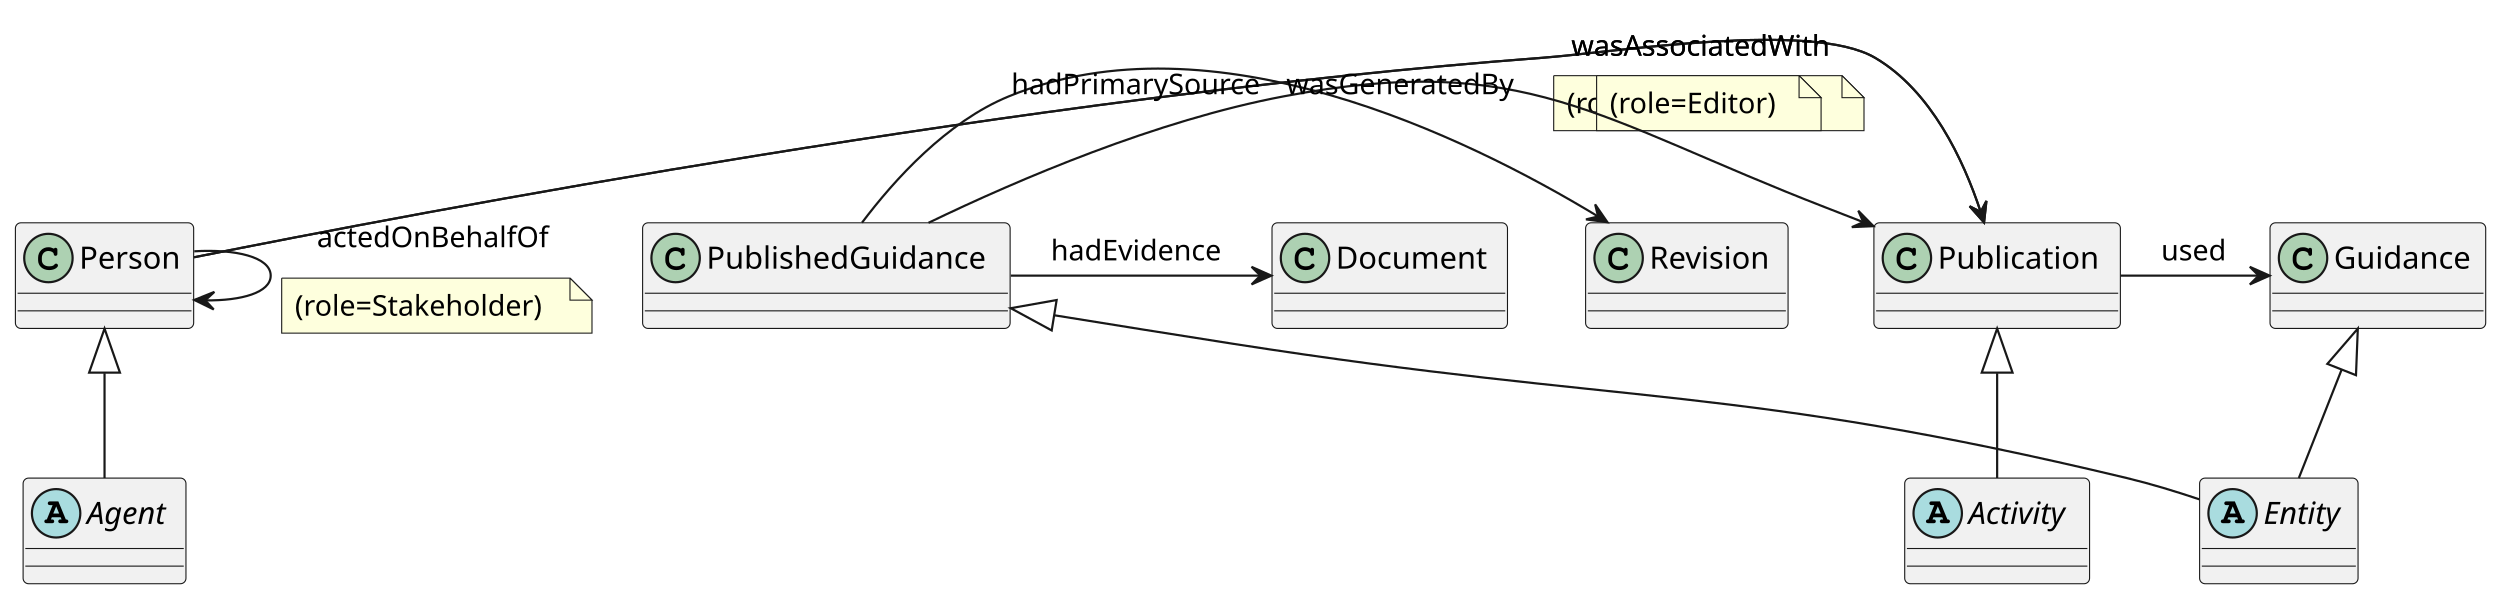
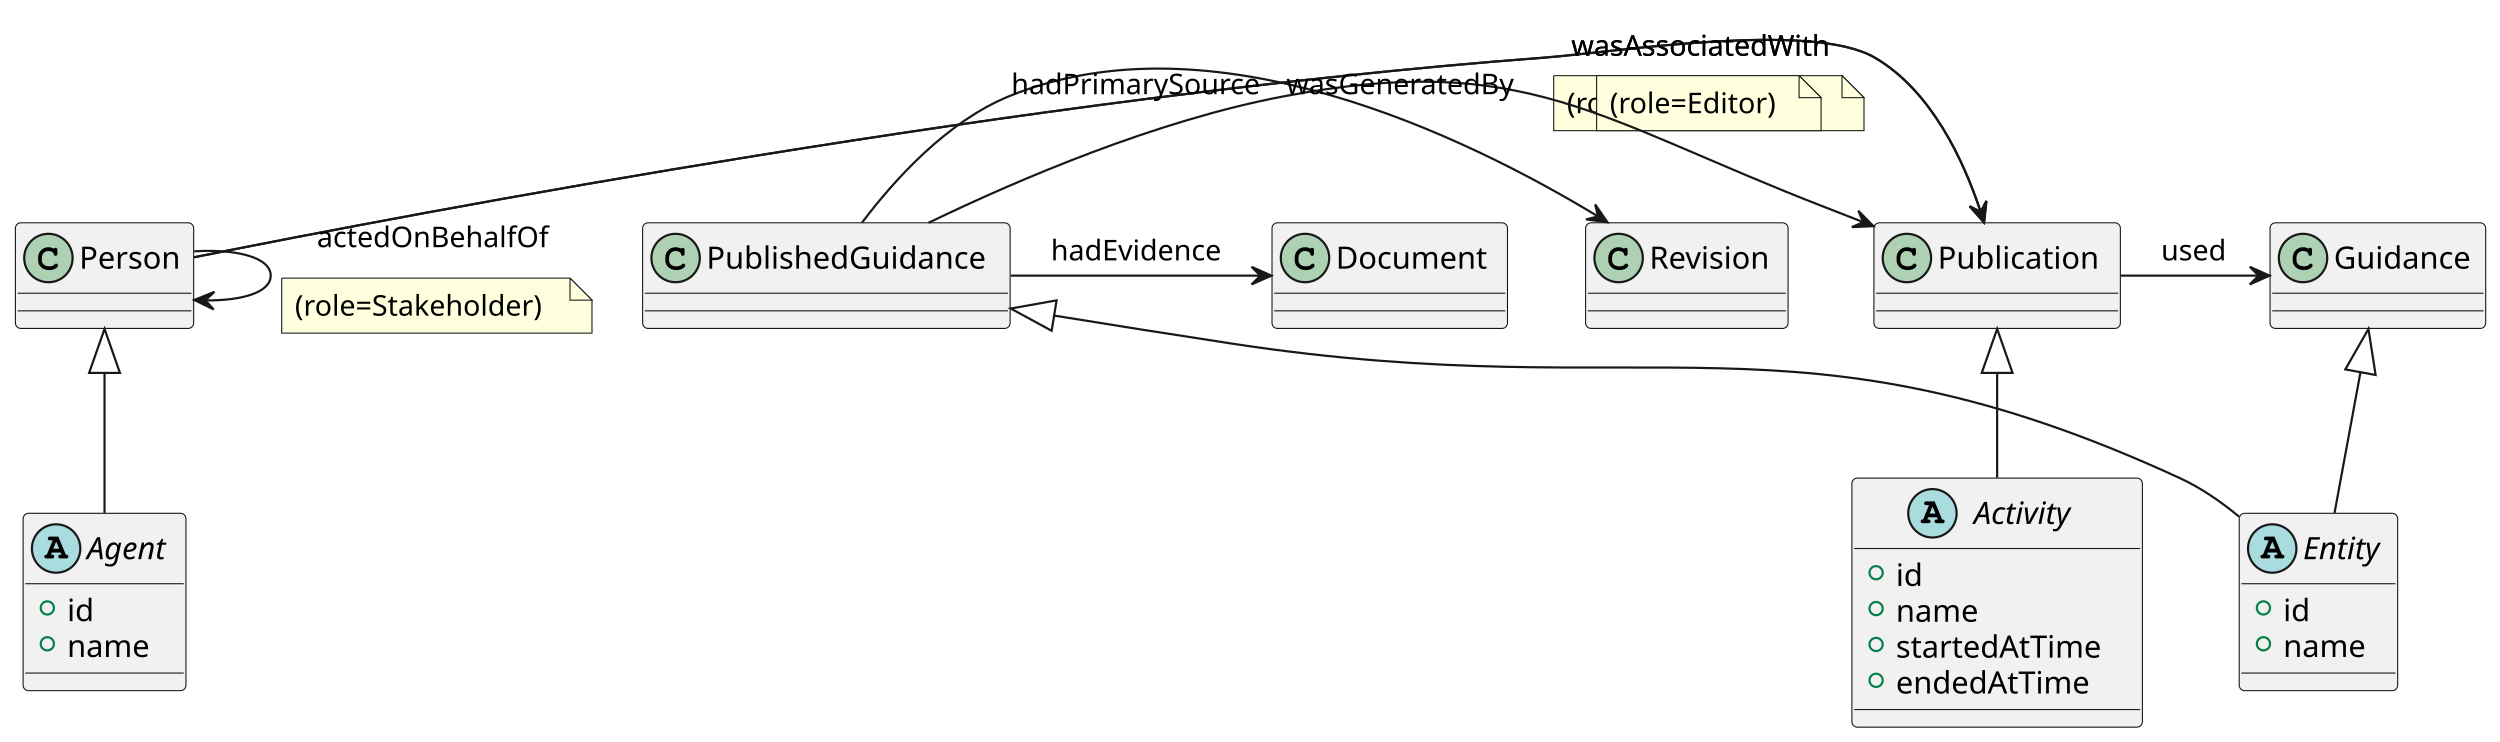
- <svg xmlns="http://www.w3.org/2000/svg" contentStyleType="text/css" height="272px" preserveAspectRatio="none" style="width:1136px;height:272px;background:#FFFFFF;" version="1.1" viewBox="0 0 1136 272" width="1136px" zoomAndPan="magnify">
+ <svg xmlns="http://www.w3.org/2000/svg" contentStyleType="text/css" height="337px" preserveAspectRatio="none" style="width:1136px;height:337px;background:#FFFFFF;" version="1.1" viewBox="0 0 1136 337" width="1136px" zoomAndPan="magnify">
  <defs />
  <g>
-     <g id="elem_Entity">
-       <rect codeLine="1" fill="#F1F1F1" height="48" id="Entity" rx="2.5" ry="2.5" style="stroke:#181818;stroke-width:0.5;" width="72" x="999.5" y="217.245" />
-       <ellipse cx="1014.5" cy="233.245" fill="#A9DCDF" rx="11" ry="11" style="stroke:#181818;stroke-width:1.0;" />
-       <path d="M1016.578,235.058 L1016.969,236.042 L1016.578,236.042 C1016.125,236.042 1016.016,236.058 1015.859,236.167 C1015.609,236.323 1015.453,236.604 1015.453,236.901 C1015.453,237.167 1015.594,237.417 1015.812,237.573 C1015.953,237.698 1016.156,237.745 1016.578,237.745 L1018.938,237.745 C1019.297,237.745 1019.516,237.714 1019.656,237.62 C1019.906,237.479 1020.062,237.183 1020.062,236.901 C1020.062,236.62 1019.922,236.37 1019.703,236.214 C1019.531,236.073 1019.375,236.042 1018.906,236.042 L1015.516,227.839 L1011.844,227.839 C1011.391,227.839 1011.266,227.854 1011.109,227.948 C1010.859,228.12 1010.703,228.401 1010.703,228.683 C1010.703,228.964 1010.844,229.214 1011.062,229.386 C1011.234,229.495 1011.406,229.526 1011.844,229.526 L1012.922,229.526 L1010.281,236.042 C1009.859,236.042 1009.703,236.058 1009.547,236.167 C1009.297,236.323 1009.141,236.604 1009.141,236.901 C1009.141,237.464 1009.516,237.745 1010.266,237.745 L1012.531,237.745 C1012.891,237.745 1013.109,237.714 1013.234,237.62 C1013.5,237.479 1013.641,237.183 1013.641,236.901 C1013.641,236.62 1013.516,236.37 1013.297,236.198 C1013.125,236.073 1012.984,236.042 1012.531,236.042 L1012.141,236.042 L1012.531,235.058 L1016.578,235.058 Z M1015.875,233.354 L1013.203,233.354 L1014.547,230.089 L1015.875,233.354 Z " fill="#000000" />
-       <text fill="#000000" font-family="sans-serif" font-size="14" font-style="italic" lengthAdjust="spacing" textLength="40" x="1028.5" y="238.092">Entity</text>
-       <line style="stroke:#181818;stroke-width:0.5;" x1="1000.5" x2="1070.5" y1="249.245" y2="249.245" />
-       <line style="stroke:#181818;stroke-width:0.5;" x1="1000.5" x2="1070.5" y1="257.245" y2="257.245" />
-     </g>
    <g id="elem_Agent">
-       <rect codeLine="2" fill="#F1F1F1" height="48" id="Agent" rx="2.5" ry="2.5" style="stroke:#181818;stroke-width:0.5;" width="74" x="10.5" y="217.245" />
-       <ellipse cx="25.5" cy="233.245" fill="#A9DCDF" rx="11" ry="11" style="stroke:#181818;stroke-width:1.0;" />
-       <path d="M27.578,235.058 L27.969,236.042 L27.578,236.042 C27.125,236.042 27.016,236.058 26.859,236.167 C26.609,236.323 26.453,236.604 26.453,236.901 C26.453,237.167 26.594,237.417 26.812,237.573 C26.953,237.698 27.156,237.745 27.578,237.745 L29.938,237.745 C30.297,237.745 30.516,237.714 30.656,237.62 C30.906,237.479 31.062,237.183 31.062,236.901 C31.062,236.62 30.922,236.37 30.703,236.214 C30.531,236.073 30.375,236.042 29.906,236.042 L26.516,227.839 L22.844,227.839 C22.391,227.839 22.266,227.854 22.109,227.948 C21.859,228.12 21.703,228.401 21.703,228.683 C21.703,228.964 21.844,229.214 22.062,229.386 C22.234,229.495 22.406,229.526 22.844,229.526 L23.922,229.526 L21.281,236.042 C20.859,236.042 20.703,236.058 20.547,236.167 C20.297,236.323 20.141,236.604 20.141,236.901 C20.141,237.464 20.516,237.745 21.266,237.745 L23.531,237.745 C23.891,237.745 24.109,237.714 24.234,237.62 C24.5,237.479 24.641,237.183 24.641,236.901 C24.641,236.62 24.516,236.37 24.297,236.198 C24.125,236.073 23.984,236.042 23.531,236.042 L23.141,236.042 L23.531,235.058 L27.578,235.058 Z M26.875,233.354 L24.203,233.354 L25.547,230.089 L26.875,233.354 Z " fill="#000000" />
-       <text fill="#000000" font-family="sans-serif" font-size="14" font-style="italic" lengthAdjust="spacing" textLength="42" x="39.5" y="238.092">Agent</text>
-       <line style="stroke:#181818;stroke-width:0.5;" x1="11.5" x2="83.5" y1="249.245" y2="249.245" />
-       <line style="stroke:#181818;stroke-width:0.5;" x1="11.5" x2="83.5" y1="257.245" y2="257.245" />
+       <rect codeLine="1" fill="#F1F1F1" height="80.594" id="Agent" rx="2.5" ry="2.5" style="stroke:#181818;stroke-width:0.5;" width="74" x="10.5" y="233.245" />
+       <ellipse cx="25.5" cy="249.245" fill="#A9DCDF" rx="11" ry="11" style="stroke:#181818;stroke-width:1.0;" />
+       <path d="M27.578,251.058 L27.969,252.042 L27.578,252.042 C27.125,252.042 27.016,252.058 26.859,252.167 C26.609,252.323 26.453,252.604 26.453,252.901 C26.453,253.167 26.594,253.417 26.812,253.573 C26.953,253.698 27.156,253.745 27.578,253.745 L29.938,253.745 C30.297,253.745 30.516,253.714 30.656,253.62 C30.906,253.479 31.062,253.183 31.062,252.901 C31.062,252.62 30.922,252.37 30.703,252.214 C30.531,252.073 30.375,252.042 29.906,252.042 L26.516,243.839 L22.844,243.839 C22.391,243.839 22.266,243.854 22.109,243.948 C21.859,244.12 21.703,244.401 21.703,244.683 C21.703,244.964 21.844,245.214 22.062,245.386 C22.234,245.495 22.406,245.526 22.844,245.526 L23.922,245.526 L21.281,252.042 C20.859,252.042 20.703,252.058 20.547,252.167 C20.297,252.323 20.141,252.604 20.141,252.901 C20.141,253.464 20.516,253.745 21.266,253.745 L23.531,253.745 C23.891,253.745 24.109,253.714 24.234,253.62 C24.5,253.479 24.641,253.183 24.641,252.901 C24.641,252.62 24.516,252.37 24.297,252.198 C24.125,252.073 23.984,252.042 23.531,252.042 L23.141,252.042 L23.531,251.058 L27.578,251.058 Z M26.875,249.354 L24.203,249.354 L25.547,246.089 L26.875,249.354 Z " fill="#000000" />
+       <text fill="#000000" font-family="sans-serif" font-size="14" font-style="italic" lengthAdjust="spacing" textLength="42" x="39.5" y="254.092">Agent</text>
+       <line style="stroke:#181818;stroke-width:0.5;" x1="11.5" x2="83.5" y1="265.245" y2="265.245" />
+       <ellipse cx="21.5" cy="276.245" fill="none" rx="3" ry="3" style="stroke:#038048;stroke-width:1.0;" />
+       <text fill="#000000" font-family="sans-serif" font-size="14" lengthAdjust="spacing" textLength="13" x="30.5" y="282.24">id</text>
+       <ellipse cx="21.5" cy="292.542" fill="none" rx="3" ry="3" style="stroke:#038048;stroke-width:1.0;" />
+       <text fill="#000000" font-family="sans-serif" font-size="14" lengthAdjust="spacing" textLength="40" x="30.5" y="298.537">name</text>
+       <line style="stroke:#181818;stroke-width:0.5;" x1="11.5" x2="83.5" y1="305.839" y2="305.839" />
    </g>
    <g id="elem_Activity">
-       <rect codeLine="3" fill="#F1F1F1" height="48" id="Activity" rx="2.5" ry="2.5" style="stroke:#181818;stroke-width:0.5;" width="84" x="865.5" y="217.245" />
-       <ellipse cx="880.5" cy="233.245" fill="#A9DCDF" rx="11" ry="11" style="stroke:#181818;stroke-width:1.0;" />
-       <path d="M882.578,235.058 L882.969,236.042 L882.578,236.042 C882.125,236.042 882.016,236.058 881.859,236.167 C881.609,236.323 881.453,236.604 881.453,236.901 C881.453,237.167 881.594,237.417 881.812,237.573 C881.953,237.698 882.156,237.745 882.578,237.745 L884.938,237.745 C885.297,237.745 885.516,237.714 885.656,237.62 C885.906,237.479 886.062,237.183 886.062,236.901 C886.062,236.62 885.922,236.37 885.703,236.214 C885.531,236.073 885.375,236.042 884.906,236.042 L881.516,227.839 L877.844,227.839 C877.391,227.839 877.266,227.854 877.109,227.948 C876.859,228.12 876.703,228.401 876.703,228.683 C876.703,228.964 876.844,229.214 877.062,229.386 C877.234,229.495 877.406,229.526 877.844,229.526 L878.922,229.526 L876.281,236.042 C875.859,236.042 875.703,236.058 875.547,236.167 C875.297,236.323 875.141,236.604 875.141,236.901 C875.141,237.464 875.516,237.745 876.266,237.745 L878.531,237.745 C878.891,237.745 879.109,237.714 879.234,237.62 C879.5,237.479 879.641,237.183 879.641,236.901 C879.641,236.62 879.516,236.37 879.297,236.198 C879.125,236.073 878.984,236.042 878.531,236.042 L878.141,236.042 L878.531,235.058 L882.578,235.058 Z M881.875,233.354 L879.203,233.354 L880.547,230.089 L881.875,233.354 Z " fill="#000000" />
-       <text fill="#000000" font-family="sans-serif" font-size="14" font-style="italic" lengthAdjust="spacing" textLength="52" x="894.5" y="238.092">Activity</text>
-       <line style="stroke:#181818;stroke-width:0.5;" x1="866.5" x2="948.5" y1="249.245" y2="249.245" />
-       <line style="stroke:#181818;stroke-width:0.5;" x1="866.5" x2="948.5" y1="257.245" y2="257.245" />
+       <rect codeLine="6" fill="#F1F1F1" height="113.188" id="Activity" rx="2.5" ry="2.5" style="stroke:#181818;stroke-width:0.5;" width="132" x="841.5" y="217.245" />
+       <ellipse cx="878.1" cy="233.245" fill="#A9DCDF" rx="11" ry="11" style="stroke:#181818;stroke-width:1.0;" />
+       <path d="M880.178,235.058 L880.569,236.042 L880.178,236.042 C879.725,236.042 879.616,236.058 879.459,236.167 C879.209,236.323 879.053,236.604 879.053,236.901 C879.053,237.167 879.194,237.417 879.413,237.573 C879.553,237.698 879.756,237.745 880.178,237.745 L882.538,237.745 C882.897,237.745 883.116,237.714 883.256,237.62 C883.506,237.479 883.663,237.183 883.663,236.901 C883.663,236.62 883.522,236.37 883.303,236.214 C883.131,236.073 882.975,236.042 882.506,236.042 L879.116,227.839 L875.444,227.839 C874.991,227.839 874.866,227.854 874.709,227.948 C874.459,228.12 874.303,228.401 874.303,228.683 C874.303,228.964 874.444,229.214 874.663,229.386 C874.834,229.495 875.006,229.526 875.444,229.526 L876.522,229.526 L873.881,236.042 C873.459,236.042 873.303,236.058 873.147,236.167 C872.897,236.323 872.741,236.604 872.741,236.901 C872.741,237.464 873.116,237.745 873.866,237.745 L876.131,237.745 C876.491,237.745 876.709,237.714 876.834,237.62 C877.1,237.479 877.241,237.183 877.241,236.901 C877.241,236.62 877.116,236.37 876.897,236.198 C876.725,236.073 876.584,236.042 876.131,236.042 L875.741,236.042 L876.131,235.058 L880.178,235.058 Z M879.475,233.354 L876.803,233.354 L878.147,230.089 L879.475,233.354 Z " fill="#000000" />
+       <text fill="#000000" font-family="sans-serif" font-size="14" font-style="italic" lengthAdjust="spacing" textLength="52" x="896.9" y="238.092">Activity</text>
+       <line style="stroke:#181818;stroke-width:0.5;" x1="842.5" x2="972.5" y1="249.245" y2="249.245" />
+       <ellipse cx="852.5" cy="260.245" fill="none" rx="3" ry="3" style="stroke:#038048;stroke-width:1.0;" />
+       <text fill="#000000" font-family="sans-serif" font-size="14" lengthAdjust="spacing" textLength="13" x="861.5" y="266.24">id</text>
+       <ellipse cx="852.5" cy="276.542" fill="none" rx="3" ry="3" style="stroke:#038048;stroke-width:1.0;" />
+       <text fill="#000000" font-family="sans-serif" font-size="14" lengthAdjust="spacing" textLength="40" x="861.5" y="282.537">name</text>
+       <ellipse cx="852.5" cy="292.839" fill="none" rx="3" ry="3" style="stroke:#038048;stroke-width:1.0;" />
+       <text fill="#000000" font-family="sans-serif" font-size="14" lengthAdjust="spacing" textLength="106" x="861.5" y="298.834">startedAtTime</text>
+       <ellipse cx="852.5" cy="309.136" fill="none" rx="3" ry="3" style="stroke:#038048;stroke-width:1.0;" />
+       <text fill="#000000" font-family="sans-serif" font-size="14" lengthAdjust="spacing" textLength="98" x="861.5" y="315.131">endedAtTime</text>
+       <line style="stroke:#181818;stroke-width:0.5;" x1="842.5" x2="972.5" y1="322.433" y2="322.433" />
+     </g>
+     <g id="elem_Entity">
+       <rect codeLine="13" fill="#F1F1F1" height="80.594" id="Entity" rx="2.5" ry="2.5" style="stroke:#181818;stroke-width:0.5;" width="72" x="1017.5" y="233.245" />
+       <ellipse cx="1032.5" cy="249.245" fill="#A9DCDF" rx="11" ry="11" style="stroke:#181818;stroke-width:1.0;" />
+       <path d="M1034.578,251.058 L1034.969,252.042 L1034.578,252.042 C1034.125,252.042 1034.016,252.058 1033.859,252.167 C1033.609,252.323 1033.453,252.604 1033.453,252.901 C1033.453,253.167 1033.594,253.417 1033.812,253.573 C1033.953,253.698 1034.156,253.745 1034.578,253.745 L1036.938,253.745 C1037.297,253.745 1037.516,253.714 1037.656,253.62 C1037.906,253.479 1038.062,253.183 1038.062,252.901 C1038.062,252.62 1037.922,252.37 1037.703,252.214 C1037.531,252.073 1037.375,252.042 1036.906,252.042 L1033.516,243.839 L1029.844,243.839 C1029.391,243.839 1029.266,243.854 1029.109,243.948 C1028.859,244.12 1028.703,244.401 1028.703,244.683 C1028.703,244.964 1028.844,245.214 1029.062,245.386 C1029.234,245.495 1029.406,245.526 1029.844,245.526 L1030.922,245.526 L1028.281,252.042 C1027.859,252.042 1027.703,252.058 1027.547,252.167 C1027.297,252.323 1027.141,252.604 1027.141,252.901 C1027.141,253.464 1027.516,253.745 1028.266,253.745 L1030.531,253.745 C1030.891,253.745 1031.109,253.714 1031.234,253.62 C1031.5,253.479 1031.641,253.183 1031.641,252.901 C1031.641,252.62 1031.516,252.37 1031.297,252.198 C1031.125,252.073 1030.984,252.042 1030.531,252.042 L1030.141,252.042 L1030.531,251.058 L1034.578,251.058 Z M1033.875,249.354 L1031.203,249.354 L1032.547,246.089 L1033.875,249.354 Z " fill="#000000" />
+       <text fill="#000000" font-family="sans-serif" font-size="14" font-style="italic" lengthAdjust="spacing" textLength="40" x="1046.5" y="254.092">Entity</text>
+       <line style="stroke:#181818;stroke-width:0.5;" x1="1018.5" x2="1088.5" y1="265.245" y2="265.245" />
+       <ellipse cx="1028.5" cy="276.245" fill="none" rx="3" ry="3" style="stroke:#038048;stroke-width:1.0;" />
+       <text fill="#000000" font-family="sans-serif" font-size="14" lengthAdjust="spacing" textLength="13" x="1037.5" y="282.24">id</text>
+       <ellipse cx="1028.5" cy="292.542" fill="none" rx="3" ry="3" style="stroke:#038048;stroke-width:1.0;" />
+       <text fill="#000000" font-family="sans-serif" font-size="14" lengthAdjust="spacing" textLength="40" x="1037.5" y="298.537">name</text>
+       <line style="stroke:#181818;stroke-width:0.5;" x1="1018.5" x2="1088.5" y1="305.839" y2="305.839" />
    </g>
    <g id="elem_Guidance">
      <rect fill="#F1F1F1" height="48" id="Guidance" rx="2.5" ry="2.5" style="stroke:#181818;stroke-width:0.5;" width="98" x="1031.5" y="101.245" />
      <ellipse cx="1046.5" cy="117.245" fill="#ADD1B2" rx="11" ry="11" style="stroke:#181818;stroke-width:1.0;" />
      <path d="M1048.844,112.917 C1047.906,112.479 1047.312,112.339 1046.438,112.339 C1043.812,112.339 1041.812,114.417 1041.812,117.136 L1041.812,118.261 C1041.812,120.839 1043.922,122.729 1046.812,122.729 C1048.031,122.729 1049.188,122.433 1049.938,121.886 C1050.516,121.479 1050.844,121.026 1050.844,120.636 C1050.844,120.183 1050.453,119.792 1049.984,119.792 C1049.766,119.792 1049.562,119.87 1049.375,120.058 C1048.922,120.542 1048.922,120.542 1048.734,120.636 C1048.312,120.901 1047.625,121.026 1046.859,121.026 C1044.812,121.026 1043.516,119.933 1043.516,118.229 L1043.516,117.136 C1043.516,115.354 1044.766,114.042 1046.5,114.042 C1047.078,114.042 1047.688,114.198 1048.156,114.448 C1048.641,114.729 1048.812,114.948 1048.906,115.354 C1048.969,115.761 1049,115.886 1049.141,116.011 C1049.281,116.151 1049.516,116.261 1049.734,116.261 C1050,116.261 1050.266,116.12 1050.438,115.901 C1050.547,115.745 1050.578,115.558 1050.578,115.136 L1050.578,113.714 C1050.578,113.276 1050.562,113.151 1050.469,112.995 C1050.312,112.729 1050.031,112.589 1049.734,112.589 C1049.438,112.589 1049.234,112.683 1049.016,112.995 L1048.844,112.917 Z " fill="#000000" />
      <text fill="#000000" font-family="sans-serif" font-size="14" lengthAdjust="spacing" textLength="66" x="1060.5" y="122.092">Guidance</text>
      <line style="stroke:#181818;stroke-width:0.5;" x1="1032.5" x2="1128.5" y1="133.245" y2="133.245" />
      <line style="stroke:#181818;stroke-width:0.5;" x1="1032.5" x2="1128.5" y1="141.245" y2="141.245" />
    </g>
    <g id="elem_PublishedGuidance">
      <rect fill="#F1F1F1" height="48" id="PublishedGuidance" rx="2.5" ry="2.5" style="stroke:#181818;stroke-width:0.5;" width="167" x="292" y="101.245" />
      <ellipse cx="307" cy="117.245" fill="#ADD1B2" rx="11" ry="11" style="stroke:#181818;stroke-width:1.0;" />
      <path d="M309.344,112.917 C308.406,112.479 307.812,112.339 306.938,112.339 C304.312,112.339 302.312,114.417 302.312,117.136 L302.312,118.261 C302.312,120.839 304.422,122.729 307.312,122.729 C308.531,122.729 309.688,122.433 310.438,121.886 C311.016,121.479 311.344,121.026 311.344,120.636 C311.344,120.183 310.953,119.792 310.484,119.792 C310.266,119.792 310.062,119.87 309.875,120.058 C309.422,120.542 309.422,120.542 309.234,120.636 C308.812,120.901 308.125,121.026 307.359,121.026 C305.312,121.026 304.016,119.933 304.016,118.229 L304.016,117.136 C304.016,115.354 305.266,114.042 307,114.042 C307.578,114.042 308.188,114.198 308.656,114.448 C309.141,114.729 309.312,114.948 309.406,115.354 C309.469,115.761 309.5,115.886 309.641,116.011 C309.781,116.151 310.016,116.261 310.234,116.261 C310.5,116.261 310.766,116.12 310.938,115.901 C311.047,115.745 311.078,115.558 311.078,115.136 L311.078,113.714 C311.078,113.276 311.062,113.151 310.969,112.995 C310.812,112.729 310.531,112.589 310.234,112.589 C309.938,112.589 309.734,112.683 309.516,112.995 L309.344,112.917 Z " fill="#000000" />
      <text fill="#000000" font-family="sans-serif" font-size="14" lengthAdjust="spacing" textLength="135" x="321" y="122.092">PublishedGuidance</text>
      <line style="stroke:#181818;stroke-width:0.5;" x1="293" x2="458" y1="133.245" y2="133.245" />
      <line style="stroke:#181818;stroke-width:0.5;" x1="293" x2="458" y1="141.245" y2="141.245" />
    </g>
    <g id="elem_Person">
      <rect fill="#F1F1F1" height="48" id="Person" rx="2.5" ry="2.5" style="stroke:#181818;stroke-width:0.5;" width="81" x="7" y="101.245" />
      <ellipse cx="22" cy="117.245" fill="#ADD1B2" rx="11" ry="11" style="stroke:#181818;stroke-width:1.0;" />
      <path d="M24.344,112.917 C23.406,112.479 22.812,112.339 21.938,112.339 C19.312,112.339 17.312,114.417 17.312,117.136 L17.312,118.261 C17.312,120.839 19.422,122.729 22.312,122.729 C23.531,122.729 24.688,122.433 25.438,121.886 C26.016,121.479 26.344,121.026 26.344,120.636 C26.344,120.183 25.953,119.792 25.484,119.792 C25.266,119.792 25.062,119.87 24.875,120.058 C24.422,120.542 24.422,120.542 24.234,120.636 C23.812,120.901 23.125,121.026 22.359,121.026 C20.312,121.026 19.016,119.933 19.016,118.229 L19.016,117.136 C19.016,115.354 20.266,114.042 22,114.042 C22.578,114.042 23.188,114.198 23.656,114.448 C24.141,114.729 24.312,114.948 24.406,115.354 C24.469,115.761 24.5,115.886 24.641,116.011 C24.781,116.151 25.016,116.261 25.234,116.261 C25.5,116.261 25.766,116.12 25.938,115.901 C26.047,115.745 26.078,115.558 26.078,115.136 L26.078,113.714 C26.078,113.276 26.062,113.151 25.969,112.995 C25.812,112.729 25.531,112.589 25.234,112.589 C24.938,112.589 24.734,112.683 24.516,112.995 L24.344,112.917 Z " fill="#000000" />
      <text fill="#000000" font-family="sans-serif" font-size="14" lengthAdjust="spacing" textLength="49" x="36" y="122.092">Person</text>
      <line style="stroke:#181818;stroke-width:0.5;" x1="8" x2="87" y1="133.245" y2="133.245" />
      <line style="stroke:#181818;stroke-width:0.5;" x1="8" x2="87" y1="141.245" y2="141.245" />
    </g>
    <g id="elem_Publication">
      <rect fill="#F1F1F1" height="48" id="Publication" rx="2.5" ry="2.5" style="stroke:#181818;stroke-width:0.5;" width="112" x="851.5" y="101.245" />
      <ellipse cx="866.5" cy="117.245" fill="#ADD1B2" rx="11" ry="11" style="stroke:#181818;stroke-width:1.0;" />
      <path d="M868.844,112.917 C867.906,112.479 867.312,112.339 866.438,112.339 C863.812,112.339 861.812,114.417 861.812,117.136 L861.812,118.261 C861.812,120.839 863.922,122.729 866.812,122.729 C868.031,122.729 869.188,122.433 869.938,121.886 C870.516,121.479 870.844,121.026 870.844,120.636 C870.844,120.183 870.453,119.792 869.984,119.792 C869.766,119.792 869.562,119.87 869.375,120.058 C868.922,120.542 868.922,120.542 868.734,120.636 C868.312,120.901 867.625,121.026 866.859,121.026 C864.812,121.026 863.516,119.933 863.516,118.229 L863.516,117.136 C863.516,115.354 864.766,114.042 866.5,114.042 C867.078,114.042 867.688,114.198 868.156,114.448 C868.641,114.729 868.812,114.948 868.906,115.354 C868.969,115.761 869,115.886 869.141,116.011 C869.281,116.151 869.516,116.261 869.734,116.261 C870,116.261 870.266,116.12 870.438,115.901 C870.547,115.745 870.578,115.558 870.578,115.136 L870.578,113.714 C870.578,113.276 870.562,113.151 870.469,112.995 C870.312,112.729 870.031,112.589 869.734,112.589 C869.438,112.589 869.234,112.683 869.016,112.995 L868.844,112.917 Z " fill="#000000" />
      <text fill="#000000" font-family="sans-serif" font-size="14" lengthAdjust="spacing" textLength="80" x="880.5" y="122.092">Publication</text>
      <line style="stroke:#181818;stroke-width:0.5;" x1="852.5" x2="962.5" y1="133.245" y2="133.245" />
      <line style="stroke:#181818;stroke-width:0.5;" x1="852.5" x2="962.5" y1="141.245" y2="141.245" />
    </g>
    <g id="elem_Revision">
      <rect fill="#F1F1F1" height="48" id="Revision" rx="2.5" ry="2.5" style="stroke:#181818;stroke-width:0.5;" width="92" x="720.5" y="101.245" />
      <ellipse cx="735.5" cy="117.245" fill="#ADD1B2" rx="11" ry="11" style="stroke:#181818;stroke-width:1.0;" />
      <path d="M737.844,112.917 C736.906,112.479 736.312,112.339 735.438,112.339 C732.812,112.339 730.812,114.417 730.812,117.136 L730.812,118.261 C730.812,120.839 732.922,122.729 735.812,122.729 C737.031,122.729 738.188,122.433 738.938,121.886 C739.516,121.479 739.844,121.026 739.844,120.636 C739.844,120.183 739.453,119.792 738.984,119.792 C738.766,119.792 738.562,119.87 738.375,120.058 C737.922,120.542 737.922,120.542 737.734,120.636 C737.312,120.901 736.625,121.026 735.859,121.026 C733.812,121.026 732.516,119.933 732.516,118.229 L732.516,117.136 C732.516,115.354 733.766,114.042 735.5,114.042 C736.078,114.042 736.688,114.198 737.156,114.448 C737.641,114.729 737.812,114.948 737.906,115.354 C737.969,115.761 738,115.886 738.141,116.011 C738.281,116.151 738.516,116.261 738.734,116.261 C739,116.261 739.266,116.12 739.438,115.901 C739.547,115.745 739.578,115.558 739.578,115.136 L739.578,113.714 C739.578,113.276 739.562,113.151 739.469,112.995 C739.312,112.729 739.031,112.589 738.734,112.589 C738.438,112.589 738.234,112.683 738.016,112.995 L737.844,112.917 Z " fill="#000000" />
      <text fill="#000000" font-family="sans-serif" font-size="14" lengthAdjust="spacing" textLength="60" x="749.5" y="122.092">Revision</text>
      <line style="stroke:#181818;stroke-width:0.5;" x1="721.5" x2="811.5" y1="133.245" y2="133.245" />
      <line style="stroke:#181818;stroke-width:0.5;" x1="721.5" x2="811.5" y1="141.245" y2="141.245" />
    </g>
    <g id="elem_Document">
      <rect fill="#F1F1F1" height="48" id="Document" rx="2.5" ry="2.5" style="stroke:#181818;stroke-width:0.5;" width="107" x="578" y="101.245" />
      <ellipse cx="593" cy="117.245" fill="#ADD1B2" rx="11" ry="11" style="stroke:#181818;stroke-width:1.0;" />
      <path d="M595.344,112.917 C594.406,112.479 593.812,112.339 592.938,112.339 C590.312,112.339 588.312,114.417 588.312,117.136 L588.312,118.261 C588.312,120.839 590.422,122.729 593.312,122.729 C594.531,122.729 595.688,122.433 596.438,121.886 C597.016,121.479 597.344,121.026 597.344,120.636 C597.344,120.183 596.953,119.792 596.484,119.792 C596.266,119.792 596.062,119.87 595.875,120.058 C595.422,120.542 595.422,120.542 595.234,120.636 C594.812,120.901 594.125,121.026 593.359,121.026 C591.312,121.026 590.016,119.933 590.016,118.229 L590.016,117.136 C590.016,115.354 591.266,114.042 593,114.042 C593.578,114.042 594.188,114.198 594.656,114.448 C595.141,114.729 595.312,114.948 595.406,115.354 C595.469,115.761 595.5,115.886 595.641,116.011 C595.781,116.151 596.016,116.261 596.234,116.261 C596.5,116.261 596.766,116.12 596.938,115.901 C597.047,115.745 597.078,115.558 597.078,115.136 L597.078,113.714 C597.078,113.276 597.062,113.151 596.969,112.995 C596.812,112.729 596.531,112.589 596.234,112.589 C595.938,112.589 595.734,112.683 595.516,112.995 L595.344,112.917 Z " fill="#000000" />
      <text fill="#000000" font-family="sans-serif" font-size="14" lengthAdjust="spacing" textLength="75" x="607" y="122.092">Document</text>
      <line style="stroke:#181818;stroke-width:0.5;" x1="579" x2="684" y1="133.245" y2="133.245" />
      <line style="stroke:#181818;stroke-width:0.5;" x1="579" x2="684" y1="141.245" y2="141.245" />
    </g>
    <g id="link_Guidance_Entity">
-       <path codeLine="5" d="M1064.05,167.927 C1057.48,184.563 1050.17,203.078 1044.59,217.21 " fill="none" id="Guidance-backto-Entity" style="stroke:#181818;stroke-width:1.0;" />
-       <polygon fill="none" points="1057.54,165.347,1071.39,149.315,1070.56,170.488,1057.54,165.347" style="stroke:#181818;stroke-width:1.0;" />
+       <path codeLine="19" d="M1072.59,169.181 C1068.86,189.381 1064.45,213.315 1060.81,233.083 " fill="none" id="Guidance-backto-Entity" style="stroke:#181818;stroke-width:1.0;" />
+       <polygon fill="none" points="1065.71,167.858,1076.22,149.458,1079.48,170.396,1065.71,167.858" style="stroke:#181818;stroke-width:1.0;" />
    </g>
    <g id="link_PublishedGuidance_Entity">
-       <path codeLine="6" d="M479.106,143.264 C505.63,147.561 534.114,152.123 560.5,156.245 C740.784,184.405 789.064,174.68 966.5,217.245 C977.305,219.837 988.835,223.365 999.315,226.879 " fill="none" id="PublishedGuidance-backto-Entity" style="stroke:#181818;stroke-width:1.0;" />
-       <polygon fill="none" points="477.891,150.158,459.273,140.041,480.136,136.34,477.891,150.158" style="stroke:#181818;stroke-width:1.0;" />
+       <path codeLine="20" d="M479.083,143.414 C505.607,147.708 534.097,152.232 560.5,156.245 C751.333,185.251 815.173,136.506 990.5,217.245 C1000.033,221.635 1009.19,227.946 1017.42,234.749 " fill="none" id="PublishedGuidance-backto-Entity" style="stroke:#181818;stroke-width:1.0;" />
+       <polygon fill="none" points="477.866,150.308,459.25,140.187,480.115,136.49,477.866,150.308" style="stroke:#181818;stroke-width:1.0;" />
    </g>
    <g id="link_Person_Agent">
-       <path codeLine="7" d="M47.5,169.569 C47.5,185.772 47.5,203.542 47.5,217.21 " fill="none" id="Person-backto-Agent" style="stroke:#181818;stroke-width:1.0;" />
-       <polygon fill="none" points="40.5,169.315,47.5,149.315,54.5,169.315,40.5,169.315" style="stroke:#181818;stroke-width:1.0;" />
+       <path codeLine="21" d="M47.5,169.502 C47.5,189.634 47.5,213.42 47.5,233.083 " fill="none" id="Person-backto-Agent" style="stroke:#181818;stroke-width:1.0;" />
+       <polygon fill="none" points="40.5,169.458,47.5,149.458,54.5,169.458,40.5,169.458" style="stroke:#181818;stroke-width:1.0;" />
    </g>
    <g id="link_Publication_Activity">
-       <path codeLine="8" d="M907.5,169.569 C907.5,185.772 907.5,203.542 907.5,217.21 " fill="none" id="Publication-backto-Activity" style="stroke:#181818;stroke-width:1.0;" />
-       <polygon fill="none" points="900.5,169.315,907.5,149.315,914.5,169.315,900.5,169.315" style="stroke:#181818;stroke-width:1.0;" />
+       <path codeLine="22" d="M907.5,169.497 C907.5,184.404 907.5,201.314 907.5,217.072 " fill="none" id="Publication-backto-Activity" style="stroke:#181818;stroke-width:1.0;" />
+       <polygon fill="none" points="900.5,169.458,907.5,149.458,914.5,169.458,900.5,169.458" style="stroke:#181818;stroke-width:1.0;" />
    </g>
    <g id="link_Person_Publication">
-       <path codeLine="11" d="M88.166,116.902 C190.514,96.382 467.286,43.847 701,26.245 C734.461,23.725 823.047,9.284 852,26.245 C877.555,41.215 892.234,72.735 899.999,96.21 " fill="none" id="Person-to-Publication" style="stroke:#181818;stroke-width:1.0;" />
+       <path codeLine="25" d="M88.166,116.902 C190.514,96.382 467.286,43.847 701,26.245 C734.461,23.725 823.047,9.284 852,26.245 C877.555,41.215 892.234,72.735 899.999,96.21 " fill="none" id="Person-to-Publication" style="stroke:#181818;stroke-width:1.0;" />
      <polygon fill="#181818" points="901.552,101.088,902.633,91.299,900.035,96.324,895.01,93.726,901.552,101.088" style="stroke:#181818;stroke-width:1.0;" />
      <text fill="#000000" font-family="sans-serif" font-size="13" lengthAdjust="spacing" textLength="125" x="714" y="25.312">wasAssociatedWith</text>
      <path d="M706,34.378 L706,59.378 L847,59.378 L847,44.378 L837,34.378 L706,34.378 " fill="#FEFFDD" style="stroke:#181818;stroke-width:0.5;" />
      <path d="M837,34.378 L837,44.378 L847,44.378 L837,34.378 " fill="#FEFFDD" style="stroke:#181818;stroke-width:0.5;" />
      <text fill="#000000" font-family="sans-serif" font-size="13" lengthAdjust="spacing" textLength="120" x="712" y="51.445">(role=Stakeholder)</text>
    </g>
    <g id="link_Person_Publication">
-       <path codeLine="15" d="M88.166,116.902 C190.514,96.382 467.286,43.847 701,26.245 C734.461,23.725 823.047,9.284 852,26.245 C877.555,41.215 892.234,72.735 899.999,96.21 " fill="none" id="Person-to-Publication-1" style="stroke:#181818;stroke-width:1.0;" />
+       <path codeLine="29" d="M88.166,116.902 C190.514,96.382 467.286,43.847 701,26.245 C734.461,23.725 823.047,9.284 852,26.245 C877.555,41.215 892.234,72.735 899.999,96.21 " fill="none" id="Person-to-Publication-1" style="stroke:#181818;stroke-width:1.0;" />
      <polygon fill="#181818" points="901.552,101.088,902.633,91.299,900.035,96.324,895.01,93.726,901.552,101.088" style="stroke:#181818;stroke-width:1.0;" />
      <text fill="#000000" font-family="sans-serif" font-size="13" lengthAdjust="spacing" textLength="125" x="714" y="25.312">wasAssociatedWith</text>
      <path d="M725.5,34.378 L725.5,59.378 L827.5,59.378 L827.5,44.378 L817.5,34.378 L725.5,34.378 " fill="#FEFFDD" style="stroke:#181818;stroke-width:0.5;" />
      <path d="M817.5,34.378 L817.5,44.378 L827.5,44.378 L817.5,34.378 " fill="#FEFFDD" style="stroke:#181818;stroke-width:0.5;" />
      <text fill="#000000" font-family="sans-serif" font-size="13" lengthAdjust="spacing" textLength="81" x="731.5" y="51.445">(role=Editor)</text>
    </g>
    <g id="link_Person_Person">
-       <path codeLine="13" d="M88.276,114.193 C106.852,113.065 123,116.749 123,125.245 C123,132.945 109.738,136.692 93.425,136.487 " fill="none" id="Person-to-Person" style="stroke:#181818;stroke-width:1.0;" />
+       <path codeLine="27" d="M88.276,114.193 C106.852,113.065 123,116.749 123,125.245 C123,132.945 109.738,136.692 93.425,136.487 " fill="none" id="Person-to-Person" style="stroke:#181818;stroke-width:1.0;" />
      <polygon fill="#181818" points="88.276,136.297,97.122,140.627,93.273,136.482,97.418,132.633,88.276,136.297" style="stroke:#181818;stroke-width:1.0;" />
      <text fill="#000000" font-family="sans-serif" font-size="13" lengthAdjust="spacing" textLength="109" x="144" y="112.312">actedOnBehalfOf</text>
      <path d="M128,126.378 L128,151.378 L269,151.378 L269,136.378 L259,126.378 L128,126.378 " fill="#FEFFDD" style="stroke:#181818;stroke-width:0.5;" />
      <path d="M259,126.378 L259,136.378 L269,136.378 L259,126.378 " fill="#FEFFDD" style="stroke:#181818;stroke-width:0.5;" />
      <text fill="#000000" font-family="sans-serif" font-size="13" lengthAdjust="spacing" textLength="120" x="134" y="143.445">(role=Stakeholder)</text>
    </g>
    <g id="link_PublishedGuidance_Revision">
-       <path codeLine="17" d="M391.689,101.185 C406.469,81.568 430.274,55.286 458.5,43.745 C550.812,6 665.875,61.851 725.85,98.181 " fill="none" id="PublishedGuidance-to-Revision" style="stroke:#181818;stroke-width:1.0;" />
+       <path codeLine="31" d="M391.689,101.185 C406.469,81.568 430.274,55.286 458.5,43.745 C550.812,6 665.875,61.851 725.85,98.181 " fill="none" id="PublishedGuidance-to-Revision" style="stroke:#181818;stroke-width:1.0;" />
      <polygon fill="#181818" points="730.424,100.979,724.833,92.871,726.158,98.371,720.659,99.696,730.424,100.979" style="stroke:#181818;stroke-width:1.0;" />
      <text fill="#000000" font-family="sans-serif" font-size="13" lengthAdjust="spacing" textLength="118" x="459.5" y="42.812">hadPrimarySource</text>
    </g>
    <g id="link_Publication_Guidance">
-       <path codeLine="18" d="M963.668,125.245 C983.769,125.245 1006.372,125.245 1026.3,125.245 " fill="none" id="Publication-to-Guidance" style="stroke:#181818;stroke-width:1.0;" />
+       <path codeLine="32" d="M963.668,125.245 C983.769,125.245 1006.372,125.245 1026.3,125.245 " fill="none" id="Publication-to-Guidance" style="stroke:#181818;stroke-width:1.0;" />
      <polygon fill="#181818" points="1031.31,125.245,1022.31,121.245,1026.31,125.245,1022.31,129.245,1031.31,125.245" style="stroke:#181818;stroke-width:1.0;" />
      <text fill="#000000" font-family="sans-serif" font-size="13" lengthAdjust="spacing" textLength="31" x="982" y="118.312">used</text>
    </g>
    <g id="link_PublishedGuidance_Publication">
-       <path codeLine="19" d="M421.912,101.24 C463.106,81.369 525.573,54.689 583.5,43.745 C693.173,23.025 725.414,53.952 829.5,94.245 C835.021,96.382 840.753,98.622 846.492,100.877 " fill="none" id="PublishedGuidance-to-Publication" style="stroke:#181818;stroke-width:1.0;" />
+       <path codeLine="33" d="M421.912,101.24 C463.106,81.369 525.573,54.689 583.5,43.745 C693.173,23.025 725.414,53.952 829.5,94.245 C835.021,96.382 840.753,98.622 846.492,100.877 " fill="none" id="PublishedGuidance-to-Publication" style="stroke:#181818;stroke-width:1.0;" />
      <polygon fill="#181818" points="851.309,102.774,844.4,95.755,846.657,100.942,841.469,103.199,851.309,102.774" style="stroke:#181818;stroke-width:1.0;" />
      <text fill="#000000" font-family="sans-serif" font-size="13" lengthAdjust="spacing" textLength="110" x="584.5" y="42.812">wasGeneratedBy</text>
    </g>
    <g id="link_PublishedGuidance_Document">
-       <path codeLine="20" d="M459.324,125.245 C496.281,125.245 538.838,125.245 572.396,125.245 " fill="none" id="PublishedGuidance-to-Document" style="stroke:#181818;stroke-width:1.0;" />
+       <path codeLine="34" d="M459.324,125.245 C496.281,125.245 538.838,125.245 572.396,125.245 " fill="none" id="PublishedGuidance-to-Document" style="stroke:#181818;stroke-width:1.0;" />
      <polygon fill="#181818" points="577.702,125.245,568.702,121.245,572.702,125.245,568.702,129.245,577.702,125.245" style="stroke:#181818;stroke-width:1.0;" />
      <text fill="#000000" font-family="sans-serif" font-size="13" lengthAdjust="spacing" textLength="82" x="477.5" y="118.312">hadEvidence</text>
    </g>
  </g>
</svg>
